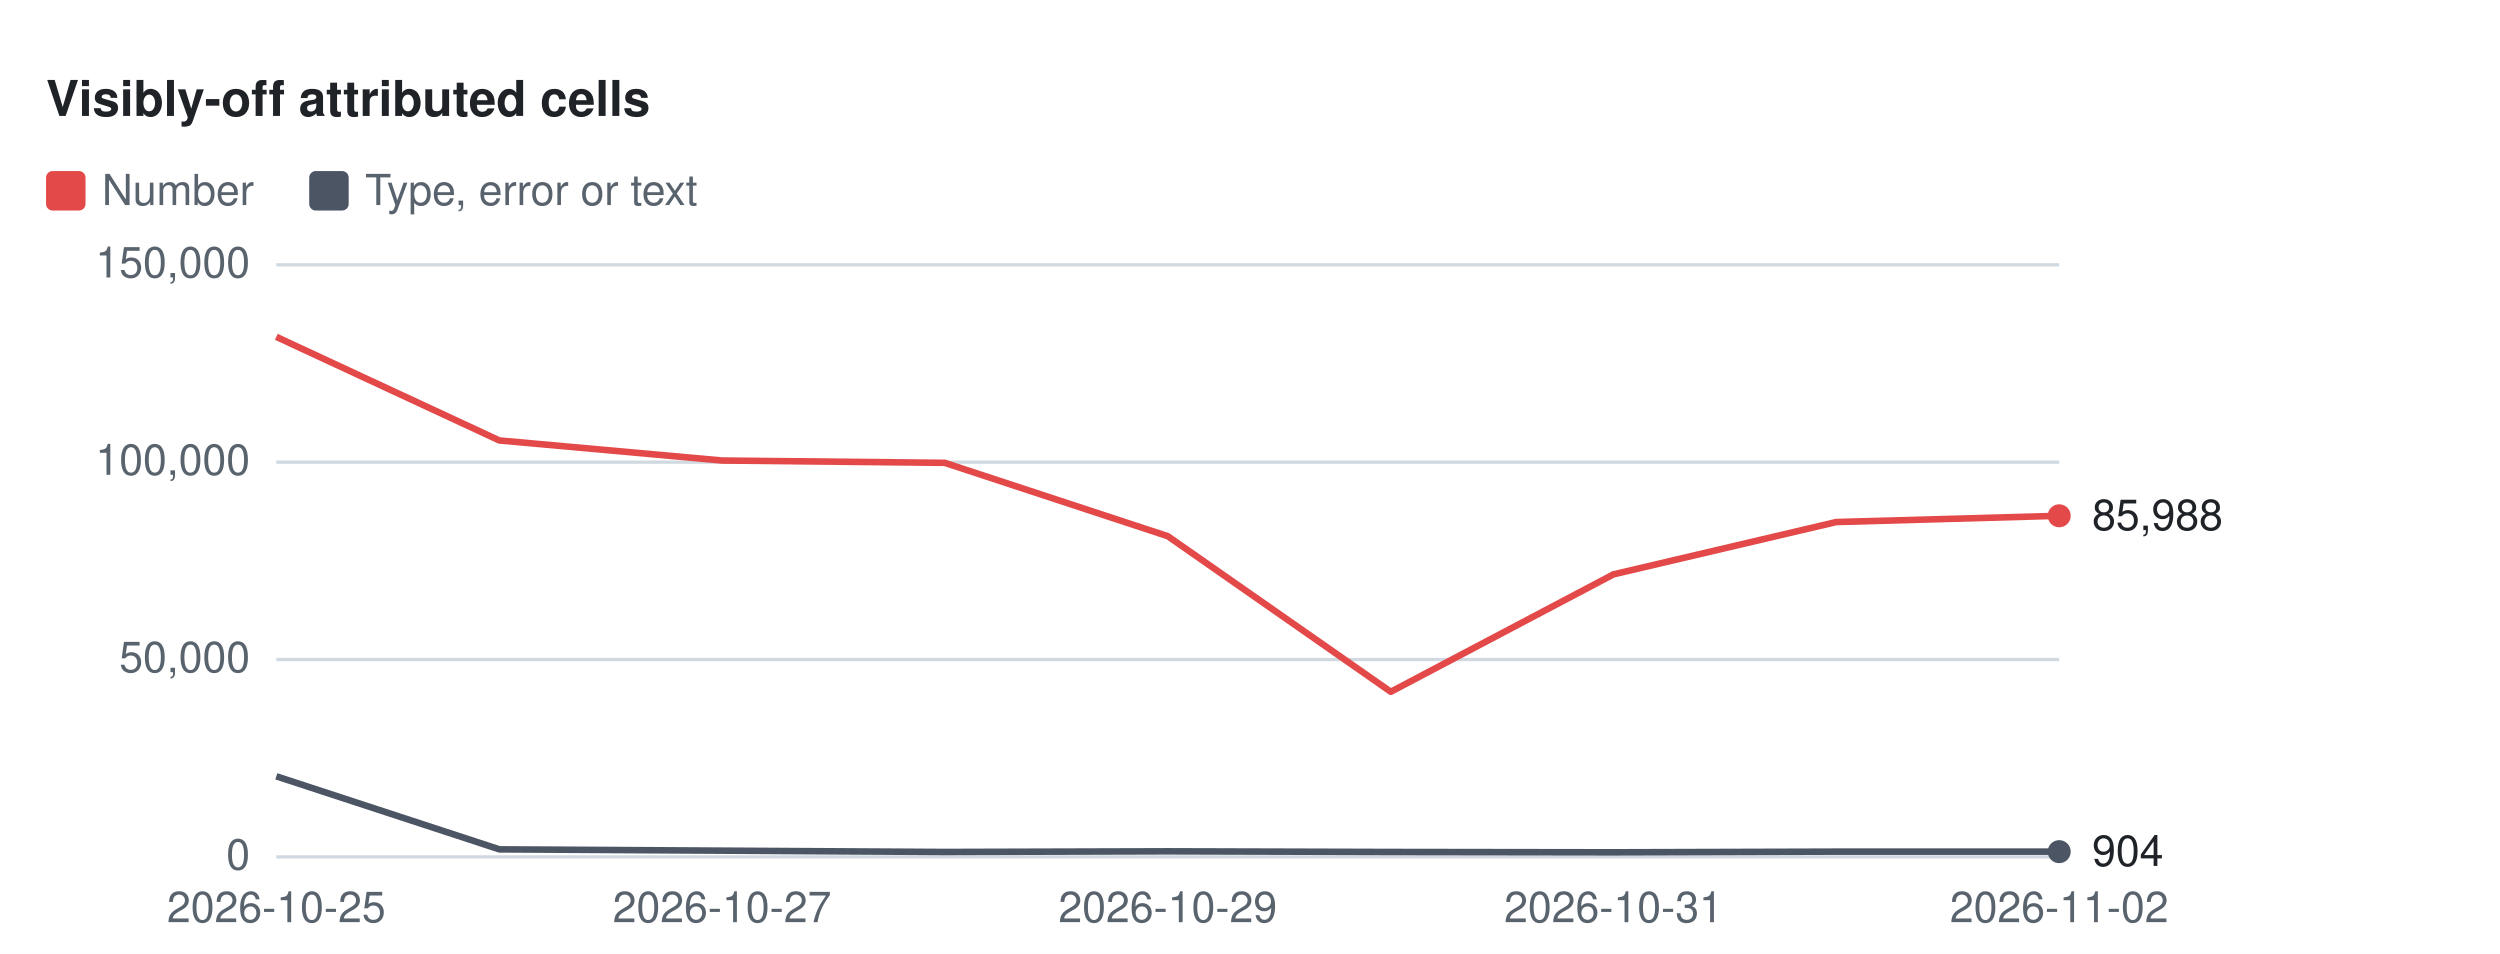
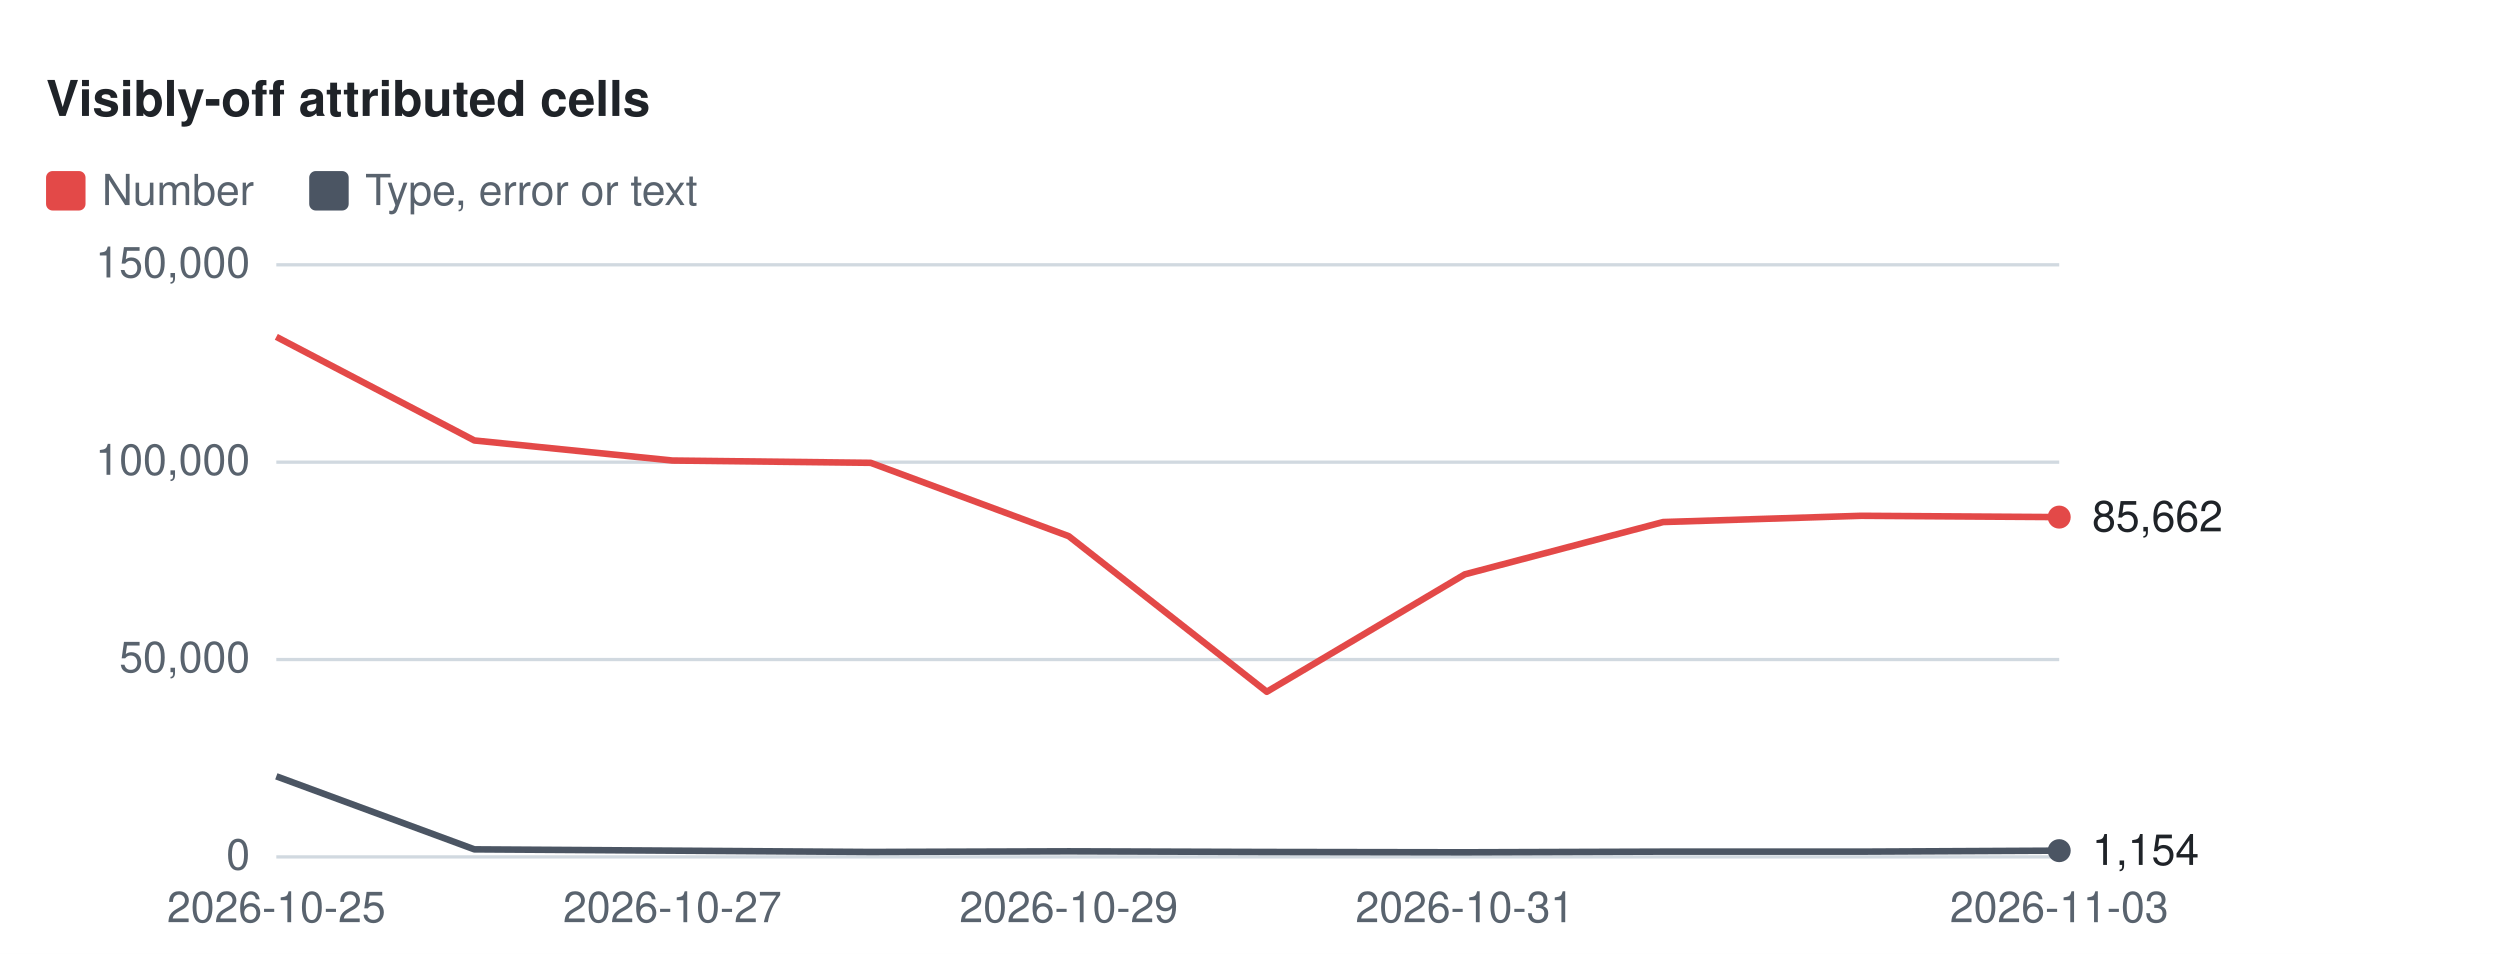
<svg xmlns="http://www.w3.org/2000/svg" width="760" height="290" viewBox="0 0 760 290" role="img" aria-labelledby="t d">
  <style>text{font-family:system-ui,-apple-system,'Segoe UI',Helvetica,Arial,sans-serif;font-size:13px}.title{font-size:15px;font-weight:600}.num{font-variant-numeric:tabular-nums}.bg{fill:#ffffff}.ink{fill:#1f2328}.muted{fill:#59636e}.grid{fill:#d1d9e0}.b-numeric{fill:#e34948}.b-other{fill:#4b5563}.s-numeric{stroke:#e34948}.s-other{stroke:#4b5563}@media (prefers-color-scheme: dark){.bg{fill:#0d1117}.ink{fill:#f0f6fc}.muted{fill:#9198a1}.grid{fill:#3d444d}.b-numeric{fill:#e66767}.b-other{fill:#9ca3af}.s-numeric{stroke:#e66767}.s-other{stroke:#9ca3af}}</style>
  <rect class="bg" fill="#ffffff" x="0" y="0" width="760" height="290" />
  <g transform="translate(14,14)">
    <text x="0.0" y="16.0" class="ink title" fill="#1f2328" text-anchor="start" dominant-baseline="middle">Visibly-off attributed cells</text>
    <rect class="b-numeric" fill="#e34948" x="0.0" y="38" width="12" height="12" rx="2" />
    <text x="17.0" y="44.0" class="muted" fill="#59636e" text-anchor="start" dominant-baseline="middle">Number</text>
    <rect class="b-other" fill="#4b5563" x="80.0" y="38" width="12" height="12" rx="2" />
    <text x="97.0" y="44.0" class="muted" fill="#59636e" text-anchor="start" dominant-baseline="middle">Type, error or text</text>
    <rect class="grid" fill="#d1d9e0" x="70" y="246.0" width="542" height="1" />
    <text x="62.0" y="246.0" class="muted num" fill="#59636e" text-anchor="end" dominant-baseline="middle">0</text>
    <rect class="grid" fill="#d1d9e0" x="70" y="186.0" width="542" height="1" />
    <text x="62.0" y="186.0" class="muted num" fill="#59636e" text-anchor="end" dominant-baseline="middle">50,000</text>
    <rect class="grid" fill="#d1d9e0" x="70" y="126.0" width="542" height="1" />
    <text x="62.0" y="126.0" class="muted num" fill="#59636e" text-anchor="end" dominant-baseline="middle">100,000</text>
    <rect class="grid" fill="#d1d9e0" x="70" y="66.0" width="542" height="1" />
    <text x="62.0" y="66.0" class="muted num" fill="#59636e" text-anchor="end" dominant-baseline="middle">150,000</text>
    <text x="70.0" y="262.0" class="muted num" fill="#59636e" text-anchor="middle" dominant-baseline="middle">2026-10-25</text>
-     <text x="205.5" y="262.0" class="muted num" fill="#59636e" text-anchor="middle" dominant-baseline="middle">2026-10-27</text>
-     <text x="341.0" y="262.0" class="muted num" fill="#59636e" text-anchor="middle" dominant-baseline="middle">2026-10-29</text>
-     <text x="476.5" y="262.0" class="muted num" fill="#59636e" text-anchor="middle" dominant-baseline="middle">2026-10-31</text>
-     <text x="612.0" y="262.0" class="muted num" fill="#59636e" text-anchor="middle" dominant-baseline="middle">2026-11-02</text>
-     <polyline class="s-numeric" stroke="#e34948" fill="none" stroke-width="2" stroke-linejoin="round" points="70.0,88.4 137.8,119.9 205.5,126.0 273.2,126.7 341.0,149.0 408.8,196.3 476.5,160.6 544.2,144.7 612.0,142.8" />
-     <circle class="b-numeric" fill="#e34948" cx="612.0" cy="142.8" r="3.5" />
-     <polyline class="s-other" stroke="#4b5563" fill="none" stroke-width="2" stroke-linejoin="round" points="70.0,222.0 137.8,244.2 205.5,244.6 273.2,245.0 341.0,244.8 408.8,245.0 476.5,245.1 544.2,244.9 612.0,244.9" />
-     <circle class="b-other" fill="#4b5563" cx="612.0" cy="244.9" r="3.5" />
-     <text x="622.0" y="142.8" class="ink num" fill="#1f2328" text-anchor="start" dominant-baseline="middle">85,988</text>
-     <text x="622.0" y="244.9" class="ink num" fill="#1f2328" text-anchor="start" dominant-baseline="middle">904</text>
+     <text x="190.4" y="262.0" class="muted num" fill="#59636e" text-anchor="middle" dominant-baseline="middle">2026-10-27</text>
+     <text x="310.9" y="262.0" class="muted num" fill="#59636e" text-anchor="middle" dominant-baseline="middle">2026-10-29</text>
+     <text x="431.3" y="262.0" class="muted num" fill="#59636e" text-anchor="middle" dominant-baseline="middle">2026-10-31</text>
+     <text x="612.0" y="262.0" class="muted num" fill="#59636e" text-anchor="middle" dominant-baseline="middle">2026-11-03</text>
+     <polyline class="s-numeric" stroke="#e34948" fill="none" stroke-width="2" stroke-linejoin="round" points="70.0,88.4 130.2,119.9 190.4,126.0 250.7,126.7 310.9,149.0 371.1,196.3 431.3,160.6 491.6,144.7 551.8,142.8 612.0,143.2" />
+     <circle class="b-numeric" fill="#e34948" cx="612.0" cy="143.2" r="3.5" />
+     <polyline class="s-other" stroke="#4b5563" fill="none" stroke-width="2" stroke-linejoin="round" points="70.0,222.0 130.2,244.2 190.4,244.6 250.7,245.0 310.9,244.8 371.1,245.0 431.3,245.1 491.6,244.9 551.8,244.9 612.0,244.6" />
+     <circle class="b-other" fill="#4b5563" cx="612.0" cy="244.6" r="3.5" />
+     <text x="622.0" y="143.2" class="ink num" fill="#1f2328" text-anchor="start" dominant-baseline="middle">85,662</text>
+     <text x="622.0" y="244.6" class="ink num" fill="#1f2328" text-anchor="start" dominant-baseline="middle">1,154</text>
  </g>
</svg>
